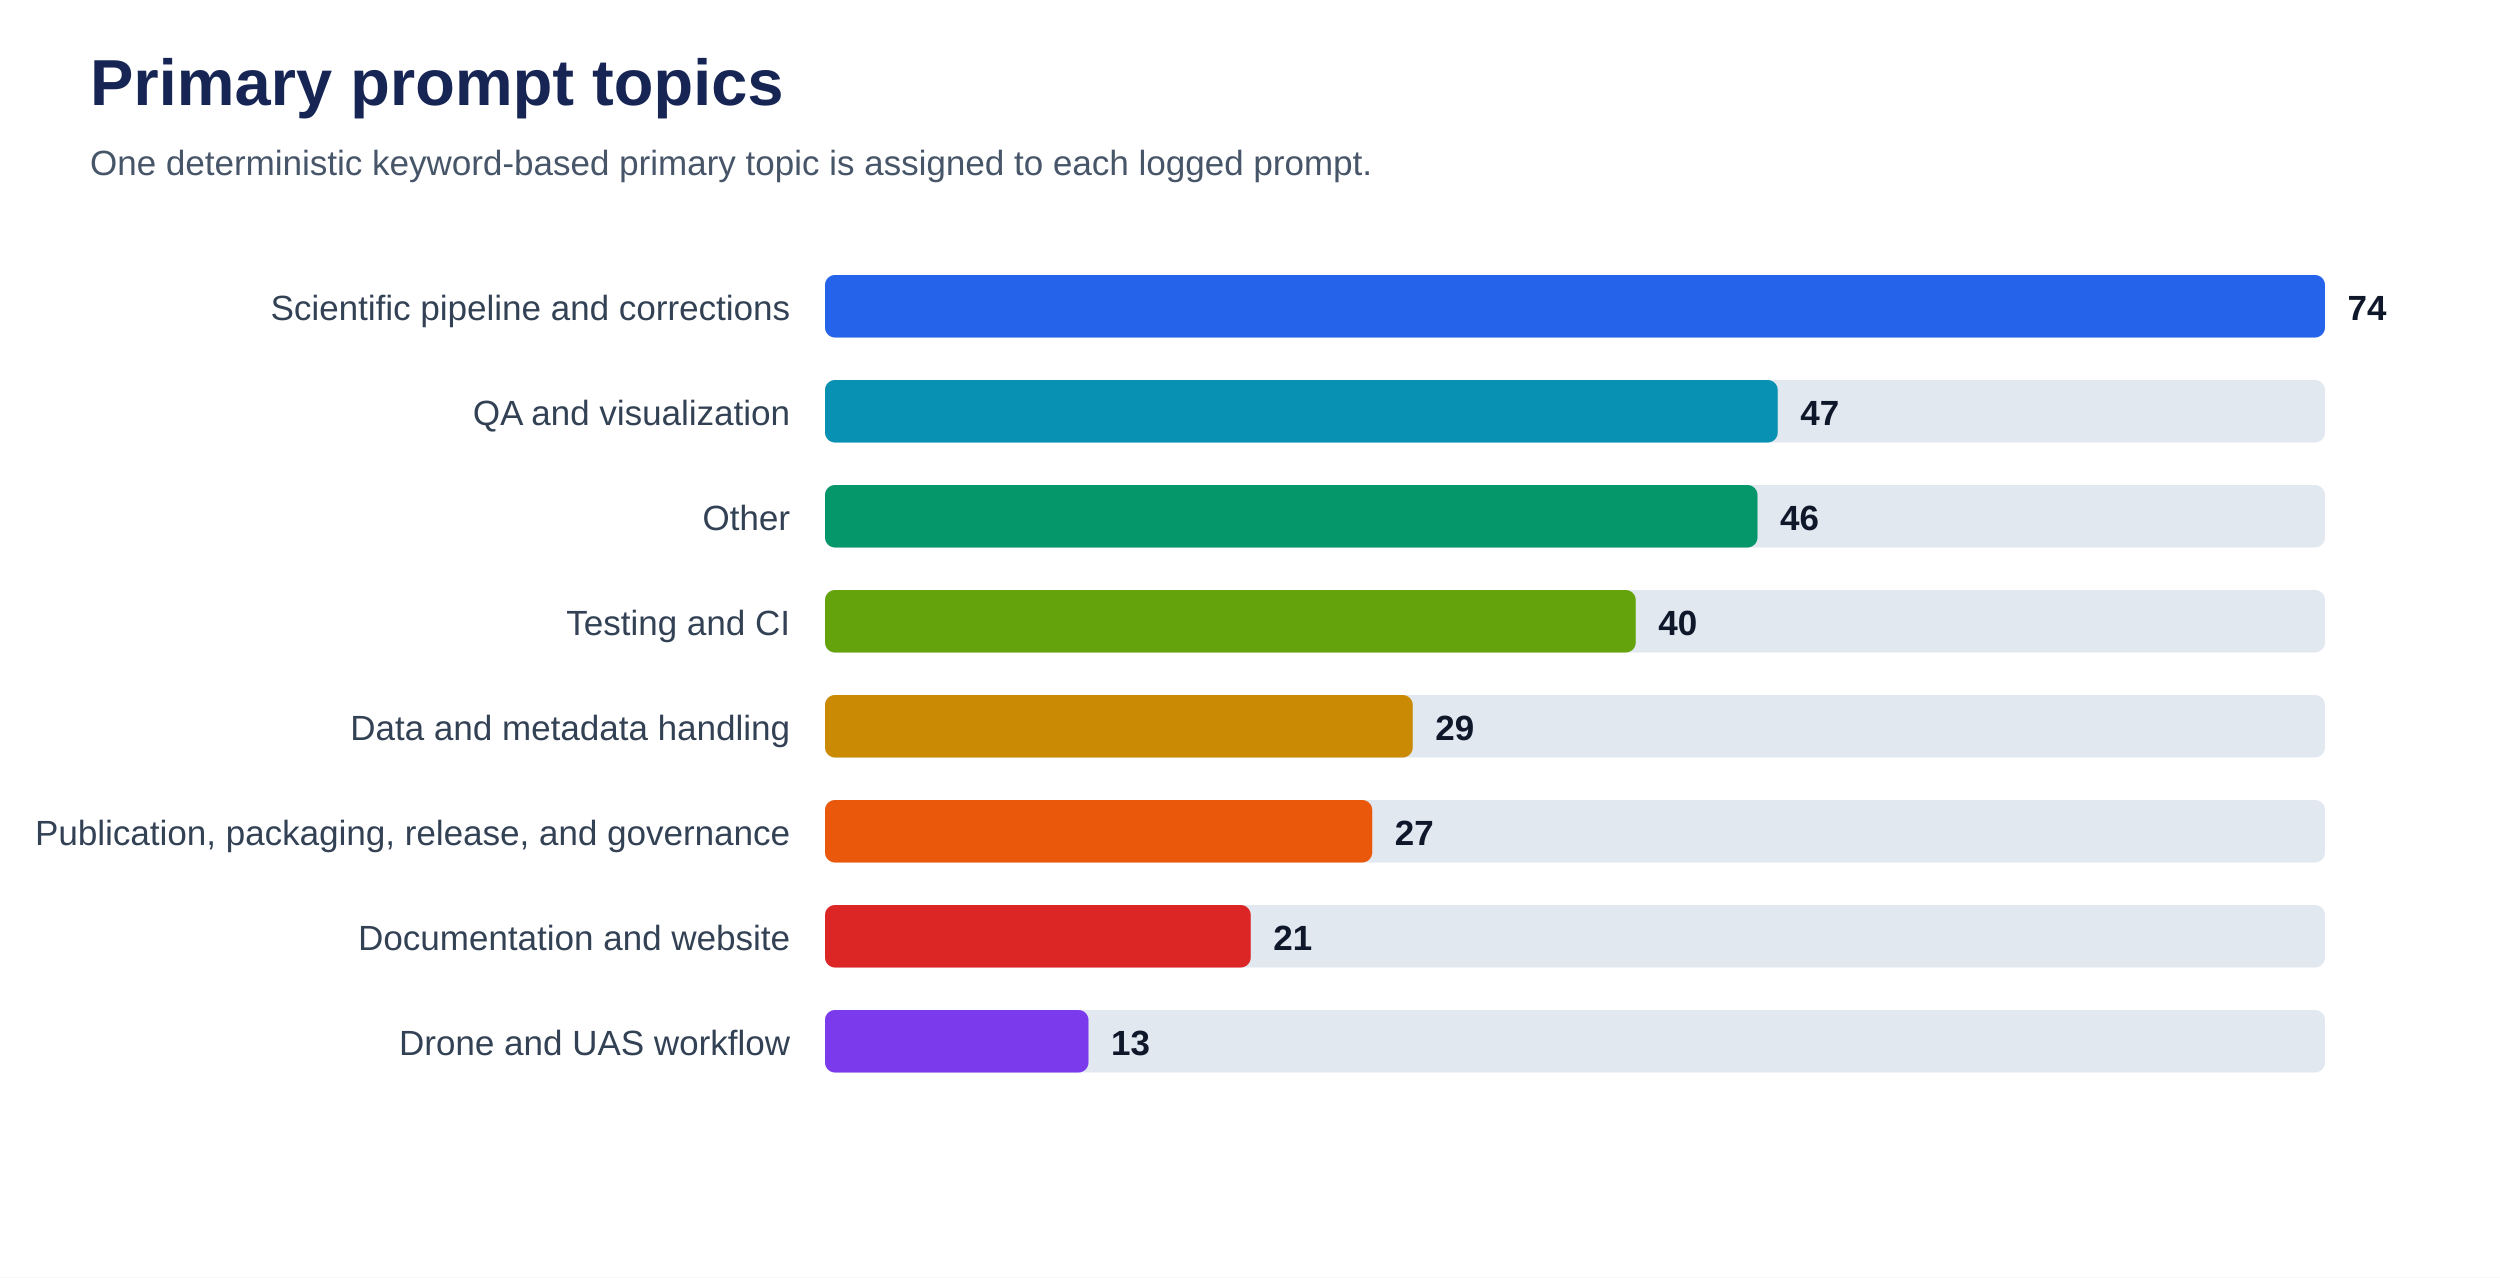
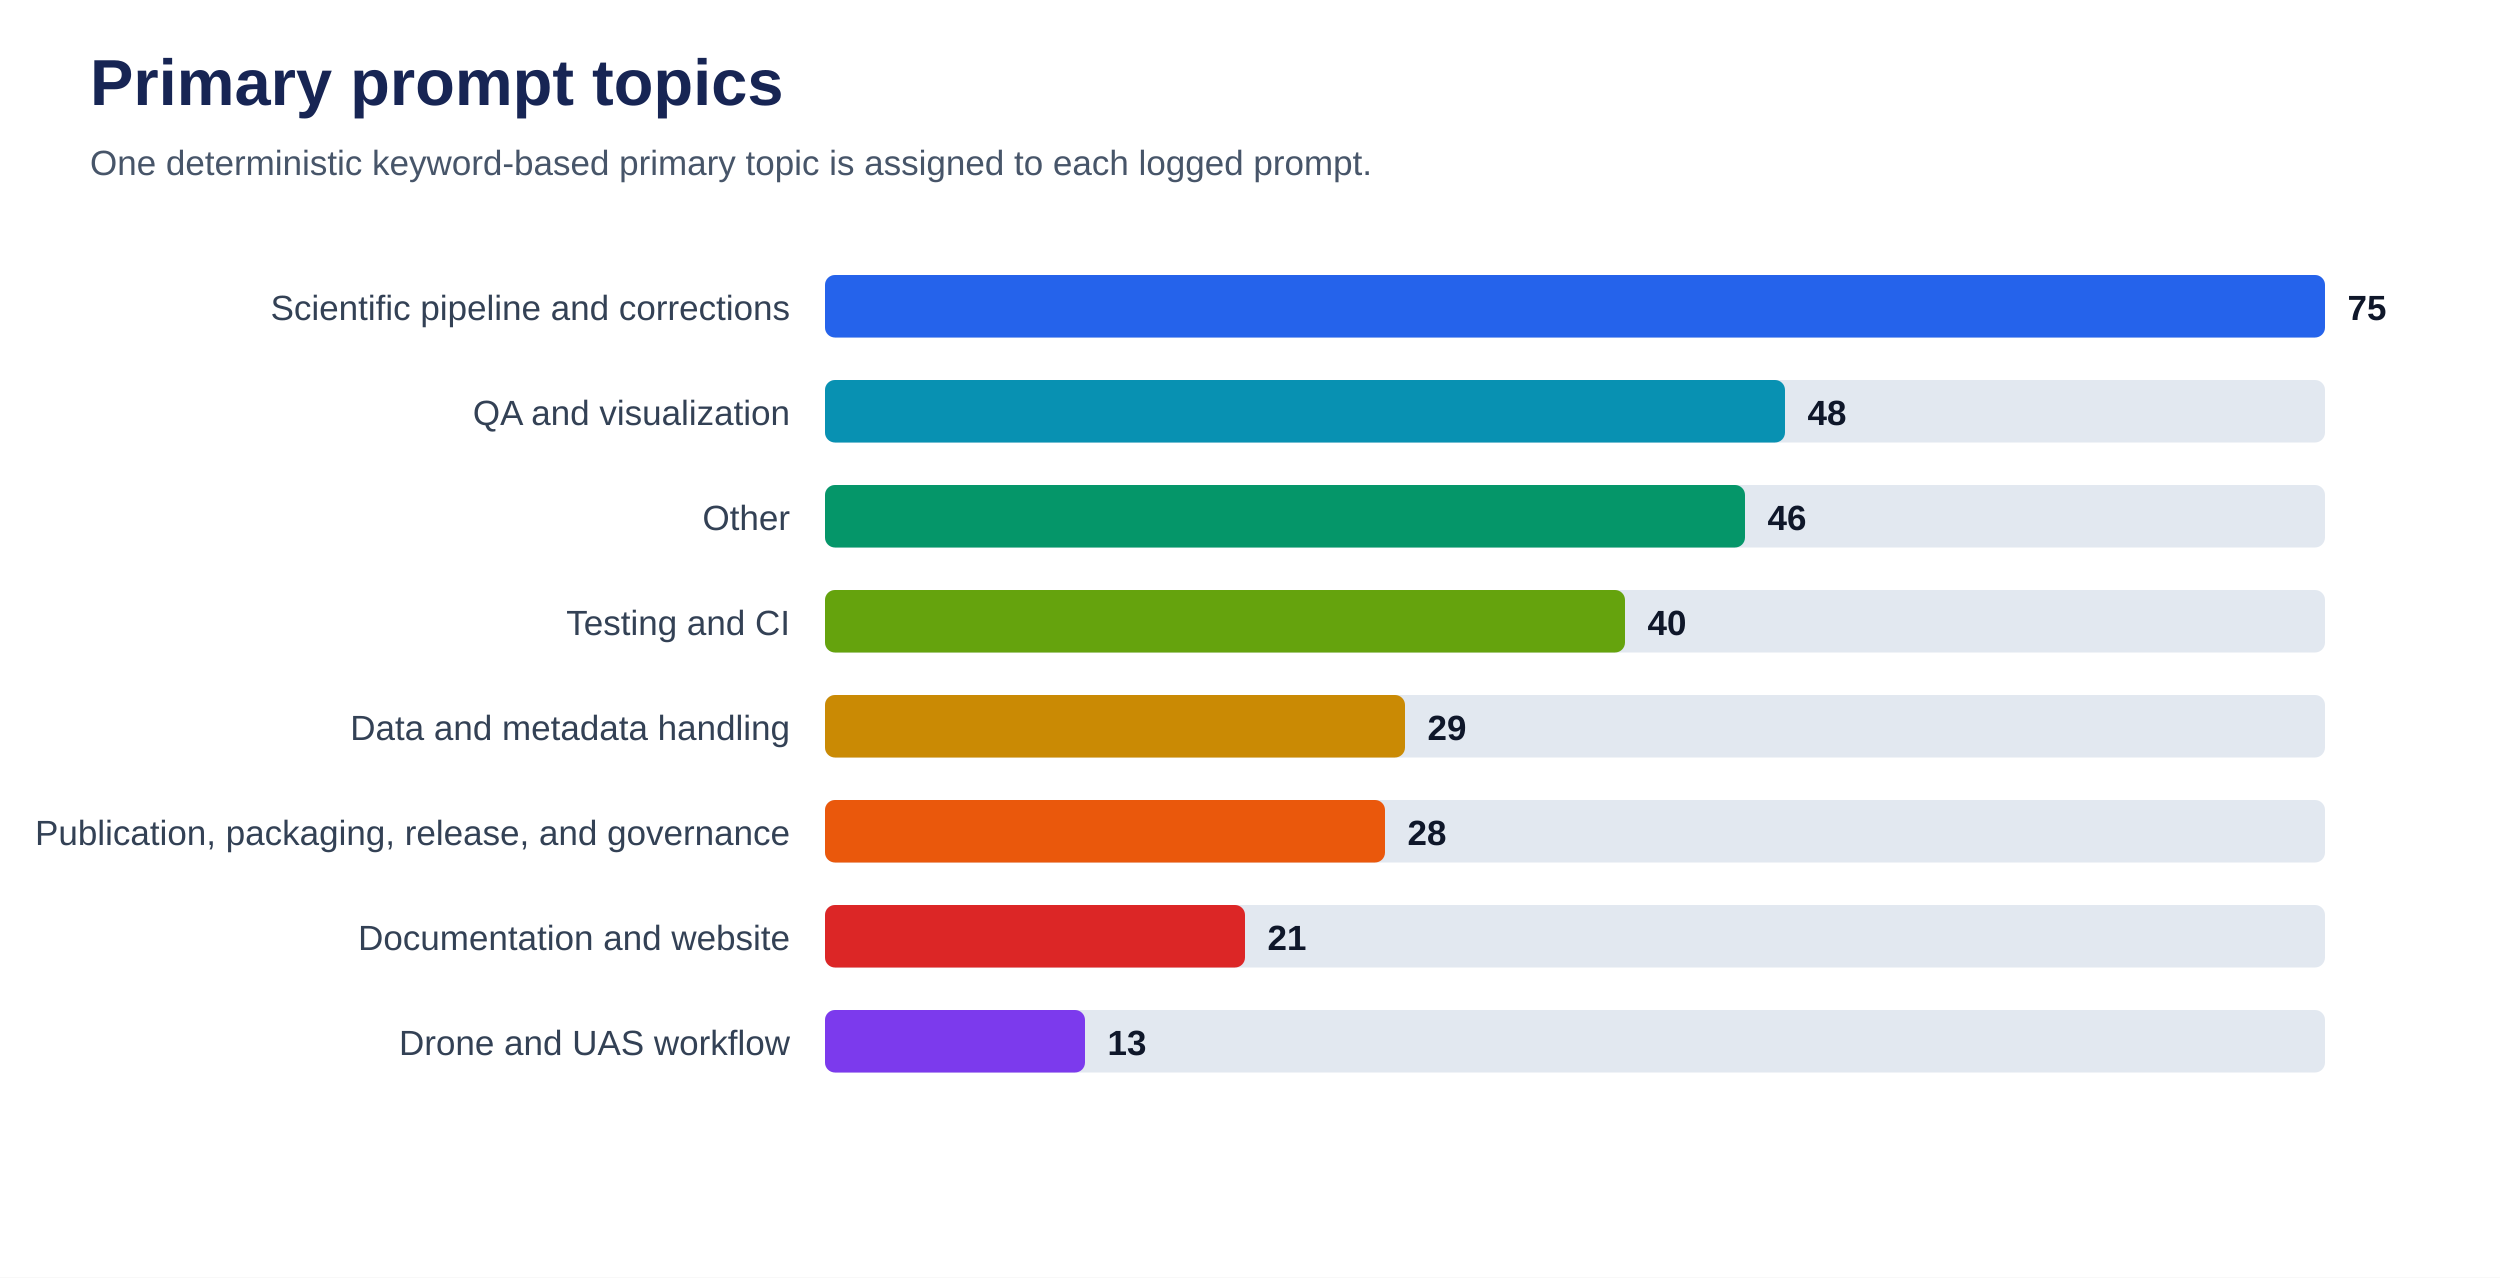
<svg xmlns="http://www.w3.org/2000/svg" viewBox="0 0 1000 511" role="img" aria-labelledby="title desc">
  <rect width="100%" height="100%" fill="#ffffff" />
  <text x="36" y="42" font-family="Arial, sans-serif" font-size="26" font-weight="700" fill="#172554">Primary prompt topics</text>
  <text x="36" y="70" font-family="Arial, sans-serif" font-size="14" fill="#475569">One deterministic keyword-based primary topic is assigned to each logged prompt.</text>
  <text x="316" y="128" text-anchor="end" font-family="Arial, sans-serif" font-size="14" fill="#334155">Scientific pipeline and corrections</text>
  <rect x="330" y="110" width="600" height="25" rx="4" fill="#e2e8f0" />
  <rect x="330" y="110" width="600.0" height="25" rx="4" fill="#2563eb" />
-   <text x="939.0" y="128" font-family="Arial, sans-serif" font-size="14" font-weight="700" fill="#0f172a">74</text>
+   <text x="939.0" y="128" font-family="Arial, sans-serif" font-size="14" font-weight="700" fill="#0f172a">75</text>
  <text x="316" y="170" text-anchor="end" font-family="Arial, sans-serif" font-size="14" fill="#334155">QA and visualization</text>
  <rect x="330" y="152" width="600" height="25" rx="4" fill="#e2e8f0" />
-   <rect x="330" y="152" width="381.1" height="25" rx="4" fill="#0891b2" />
-   <text x="720.1" y="170" font-family="Arial, sans-serif" font-size="14" font-weight="700" fill="#0f172a">47</text>
+   <rect x="330" y="152" width="384.0" height="25" rx="4" fill="#0891b2" />
+   <text x="723.0" y="170" font-family="Arial, sans-serif" font-size="14" font-weight="700" fill="#0f172a">48</text>
  <text x="316" y="212" text-anchor="end" font-family="Arial, sans-serif" font-size="14" fill="#334155">Other</text>
  <rect x="330" y="194" width="600" height="25" rx="4" fill="#e2e8f0" />
-   <rect x="330" y="194" width="373.0" height="25" rx="4" fill="#059669" />
-   <text x="712.0" y="212" font-family="Arial, sans-serif" font-size="14" font-weight="700" fill="#0f172a">46</text>
+   <rect x="330" y="194" width="368.0" height="25" rx="4" fill="#059669" />
+   <text x="707.0" y="212" font-family="Arial, sans-serif" font-size="14" font-weight="700" fill="#0f172a">46</text>
  <text x="316" y="254" text-anchor="end" font-family="Arial, sans-serif" font-size="14" fill="#334155">Testing and CI</text>
  <rect x="330" y="236" width="600" height="25" rx="4" fill="#e2e8f0" />
-   <rect x="330" y="236" width="324.3" height="25" rx="4" fill="#65a30d" />
-   <text x="663.3" y="254" font-family="Arial, sans-serif" font-size="14" font-weight="700" fill="#0f172a">40</text>
+   <rect x="330" y="236" width="320.0" height="25" rx="4" fill="#65a30d" />
+   <text x="659.0" y="254" font-family="Arial, sans-serif" font-size="14" font-weight="700" fill="#0f172a">40</text>
  <text x="316" y="296" text-anchor="end" font-family="Arial, sans-serif" font-size="14" fill="#334155">Data and metadata handling</text>
  <rect x="330" y="278" width="600" height="25" rx="4" fill="#e2e8f0" />
-   <rect x="330" y="278" width="235.1" height="25" rx="4" fill="#ca8a04" />
-   <text x="574.1" y="296" font-family="Arial, sans-serif" font-size="14" font-weight="700" fill="#0f172a">29</text>
+   <rect x="330" y="278" width="232.0" height="25" rx="4" fill="#ca8a04" />
+   <text x="571.0" y="296" font-family="Arial, sans-serif" font-size="14" font-weight="700" fill="#0f172a">29</text>
  <text x="316" y="338" text-anchor="end" font-family="Arial, sans-serif" font-size="14" fill="#334155">Publication, packaging, release, and governance</text>
  <rect x="330" y="320" width="600" height="25" rx="4" fill="#e2e8f0" />
-   <rect x="330" y="320" width="218.9" height="25" rx="4" fill="#ea580c" />
-   <text x="557.9" y="338" font-family="Arial, sans-serif" font-size="14" font-weight="700" fill="#0f172a">27</text>
+   <rect x="330" y="320" width="224.0" height="25" rx="4" fill="#ea580c" />
+   <text x="563.0" y="338" font-family="Arial, sans-serif" font-size="14" font-weight="700" fill="#0f172a">28</text>
  <text x="316" y="380" text-anchor="end" font-family="Arial, sans-serif" font-size="14" fill="#334155">Documentation and website</text>
  <rect x="330" y="362" width="600" height="25" rx="4" fill="#e2e8f0" />
-   <rect x="330" y="362" width="170.3" height="25" rx="4" fill="#dc2626" />
-   <text x="509.3" y="380" font-family="Arial, sans-serif" font-size="14" font-weight="700" fill="#0f172a">21</text>
+   <rect x="330" y="362" width="168.0" height="25" rx="4" fill="#dc2626" />
+   <text x="507.0" y="380" font-family="Arial, sans-serif" font-size="14" font-weight="700" fill="#0f172a">21</text>
  <text x="316" y="422" text-anchor="end" font-family="Arial, sans-serif" font-size="14" fill="#334155">Drone and UAS workflow</text>
  <rect x="330" y="404" width="600" height="25" rx="4" fill="#e2e8f0" />
-   <rect x="330" y="404" width="105.4" height="25" rx="4" fill="#7c3aed" />
-   <text x="444.4" y="422" font-family="Arial, sans-serif" font-size="14" font-weight="700" fill="#0f172a">13</text>
+   <rect x="330" y="404" width="104.0" height="25" rx="4" fill="#7c3aed" />
+   <text x="443.0" y="422" font-family="Arial, sans-serif" font-size="14" font-weight="700" fill="#0f172a">13</text>
</svg>
